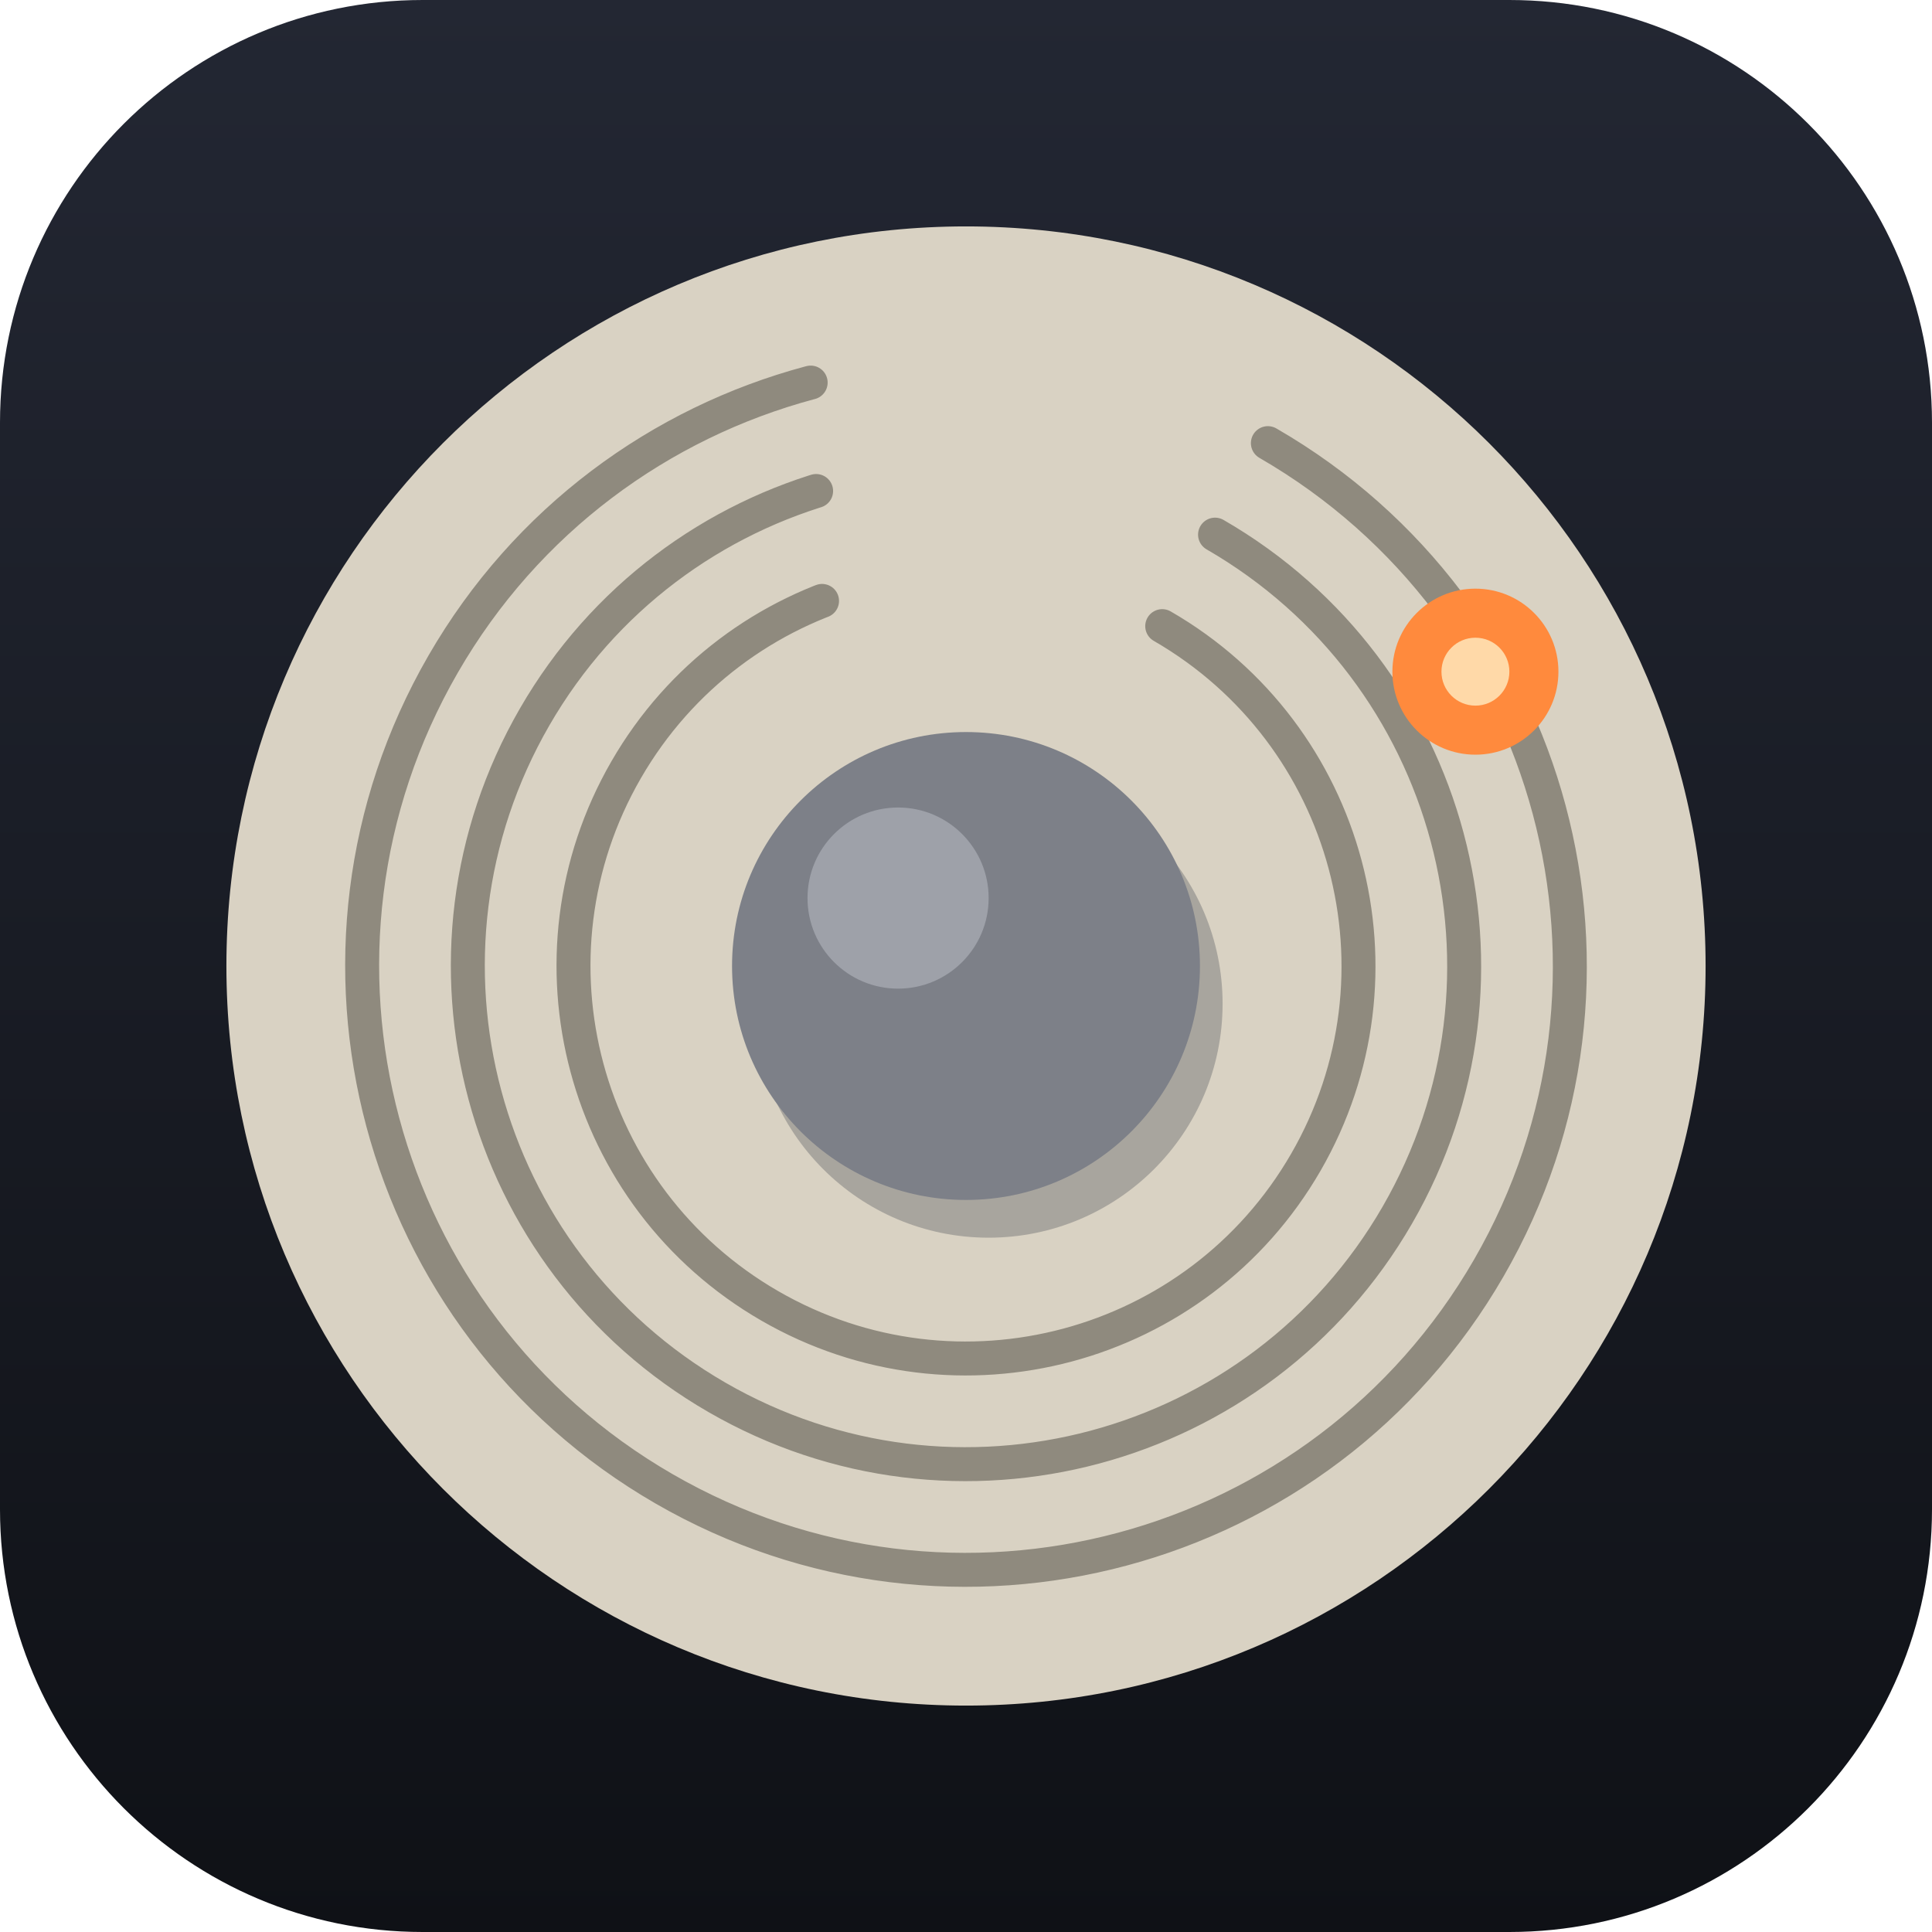
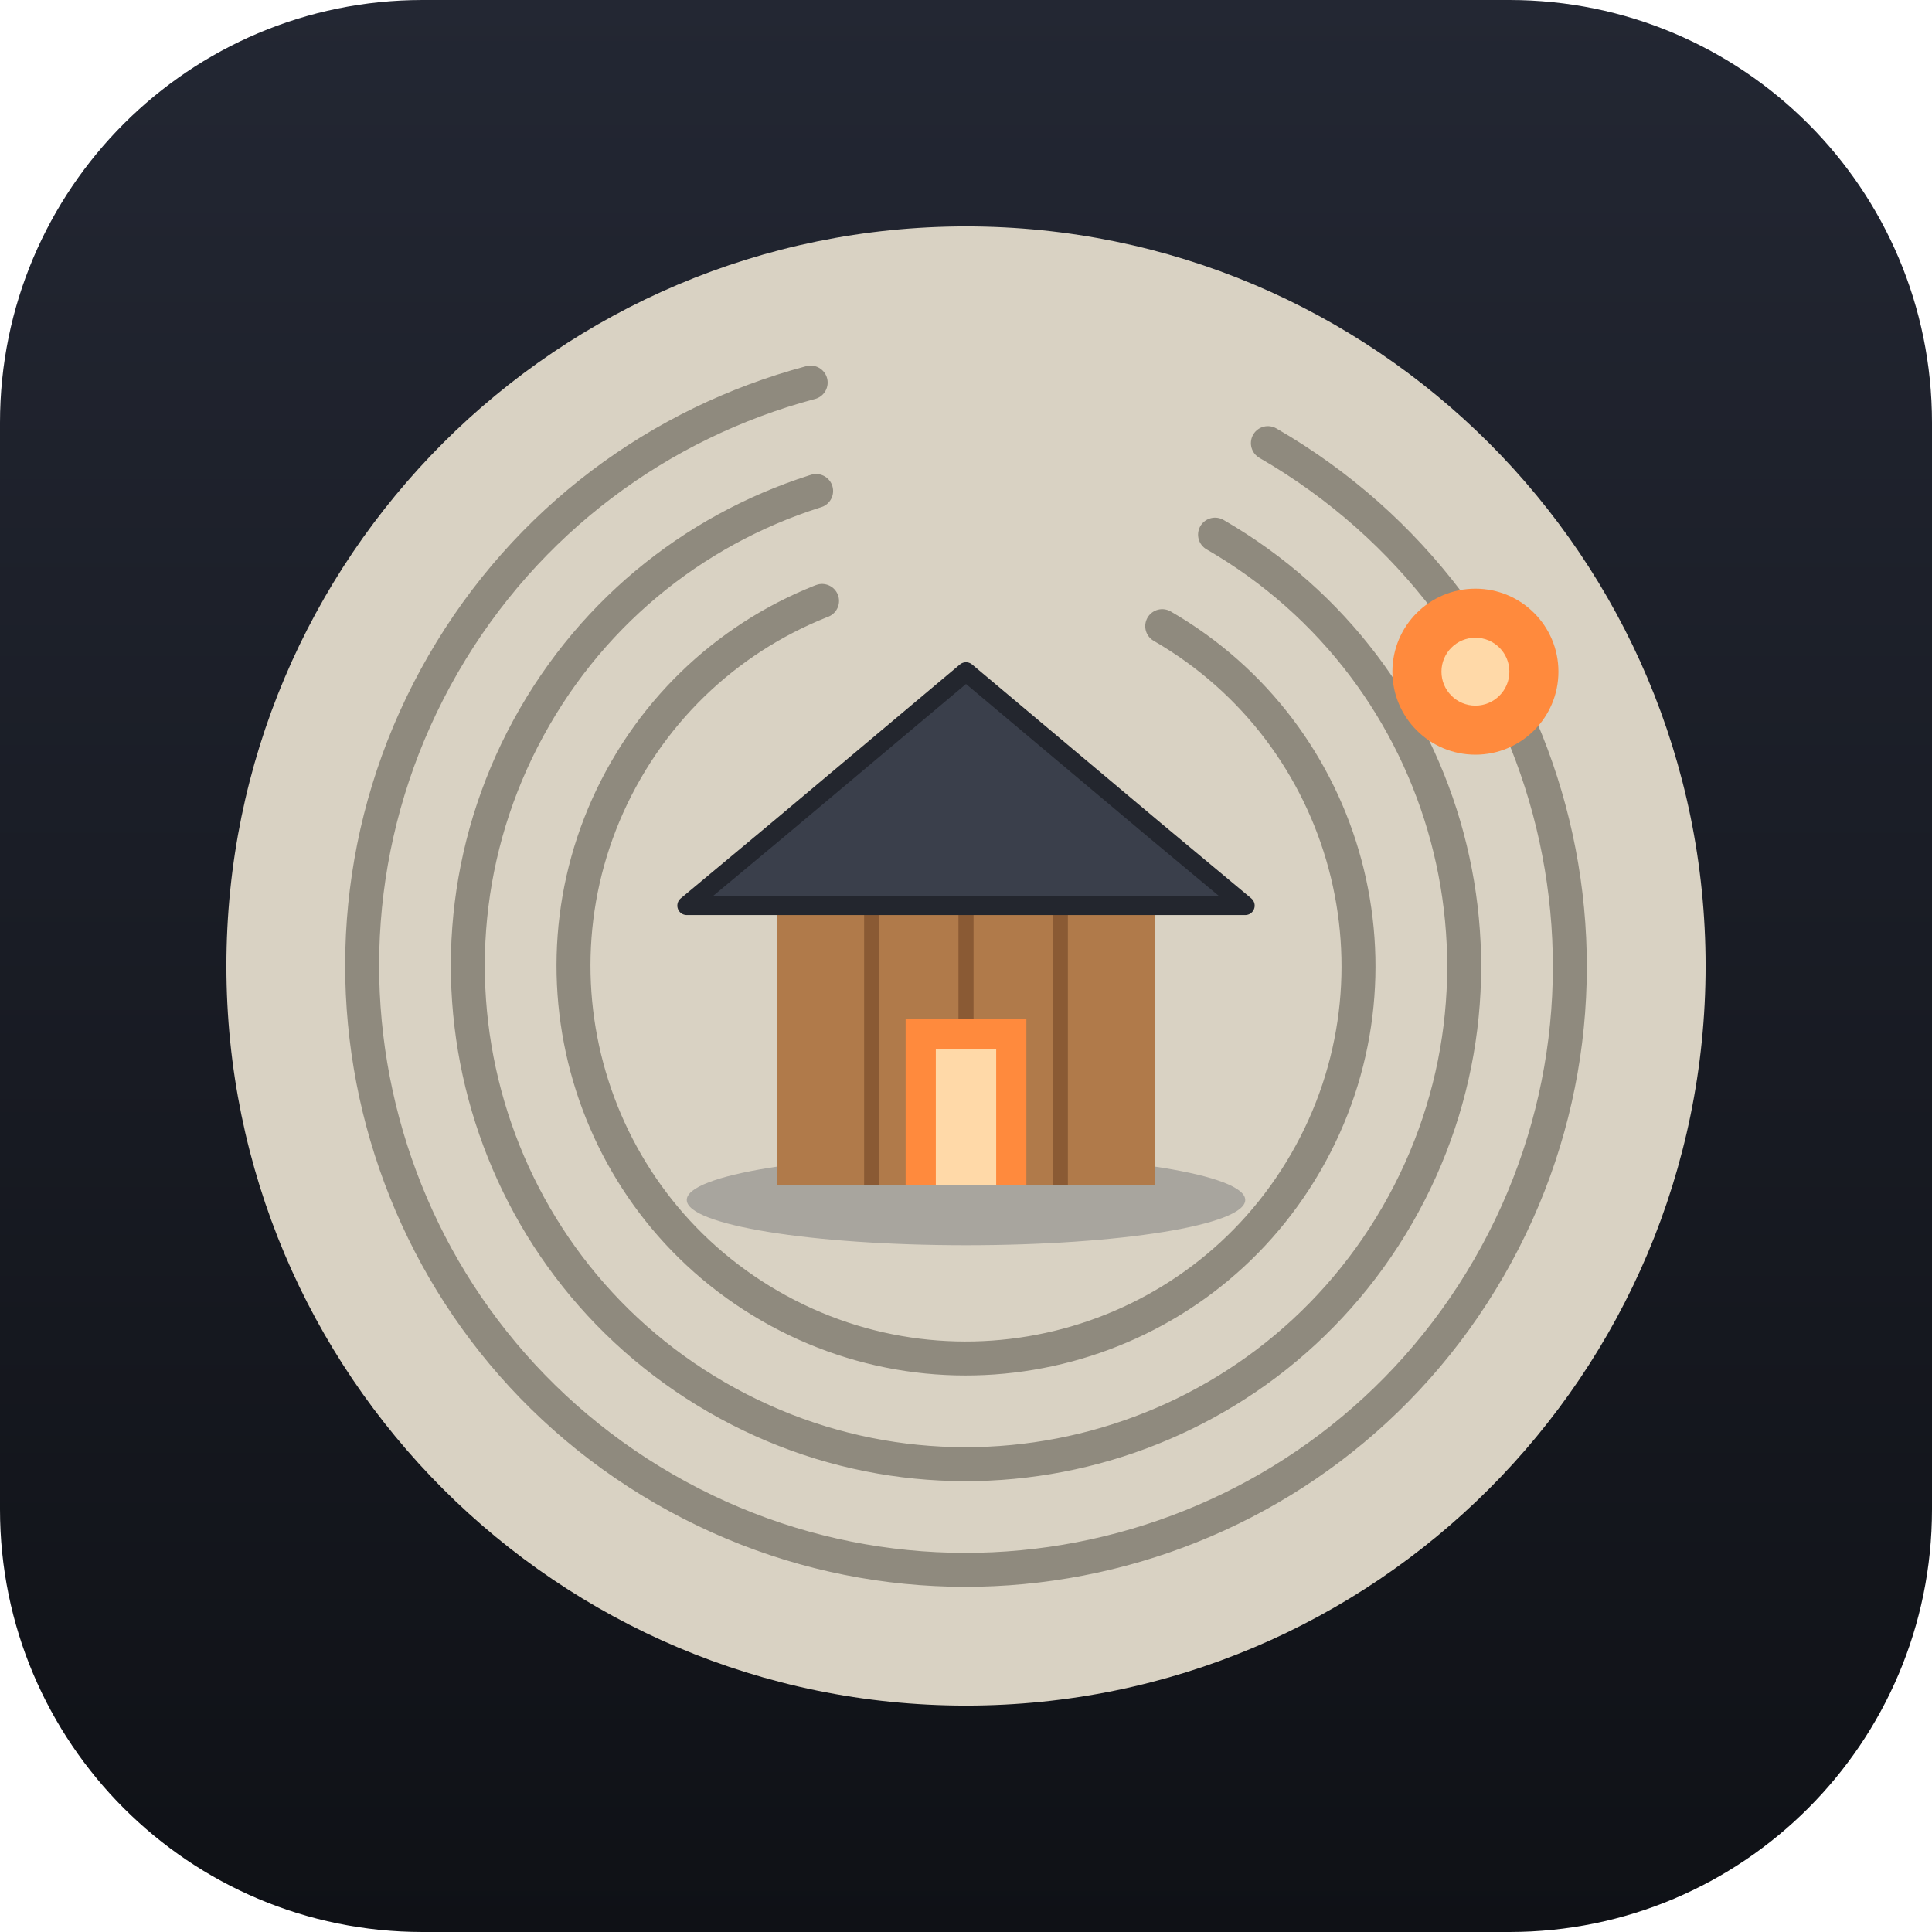
<svg xmlns="http://www.w3.org/2000/svg" viewBox="0 0 512 512" width="512" height="512">
  <defs>
    <linearGradient id="bg" x1="0" y1="0" x2="0" y2="1">
      <stop offset="0" stop-color="#232733" />
      <stop offset="1" stop-color="#0f1116" />
    </linearGradient>
  </defs>
  <rect width="512" height="512" rx="112" fill="url(#bg)" />
  <circle cx="256" cy="256" r="196" fill="#d9d2c3" />
  <g fill="none" stroke="#8f8a7e" stroke-width="9" stroke-linecap="round">
    <circle cx="256" cy="256" r="104" stroke-dasharray="560 94" transform="rotate(-60 256 256)" />
    <circle cx="256" cy="256" r="132" stroke-dasharray="720 110" transform="rotate(-60 256 256)" />
    <circle cx="256" cy="256" r="160" stroke-dasharray="880 126" transform="rotate(-60 256 256)" />
  </g>
-   <circle cx="262" cy="266" r="62" fill="#4d5058" opacity=".35" />
-   <circle cx="256" cy="256" r="62" fill="#7d8088" />
-   <circle cx="238" cy="238" r="24" fill="#9ea1a9" />
+   <ellipse cx="256" cy="318" rx="74" ry="12" fill="#4d5058" opacity=".35" />
+   <rect x="206" y="236" width="100" height="78" fill="#b07a4a" />
+   <path d="M231 236v78M256 236v78M281 236v78" stroke="#8a5a34" stroke-width="4" />
+   <rect x="240" y="270" width="32" height="44" fill="#ff8a3d" />
+   <rect x="248" y="278" width="16" height="36" fill="#ffd9a8" />
+   <path d="M182 240 L206 220 L256 178 L306 220 L330 240 Z" fill="#3a3f4b" stroke="#23262e" stroke-width="5" stroke-linejoin="round" />
  <circle cx="391" cy="178" r="22" fill="#ff8a3d" />
  <circle cx="391" cy="178" r="9" fill="#ffd9a8" />
</svg>
